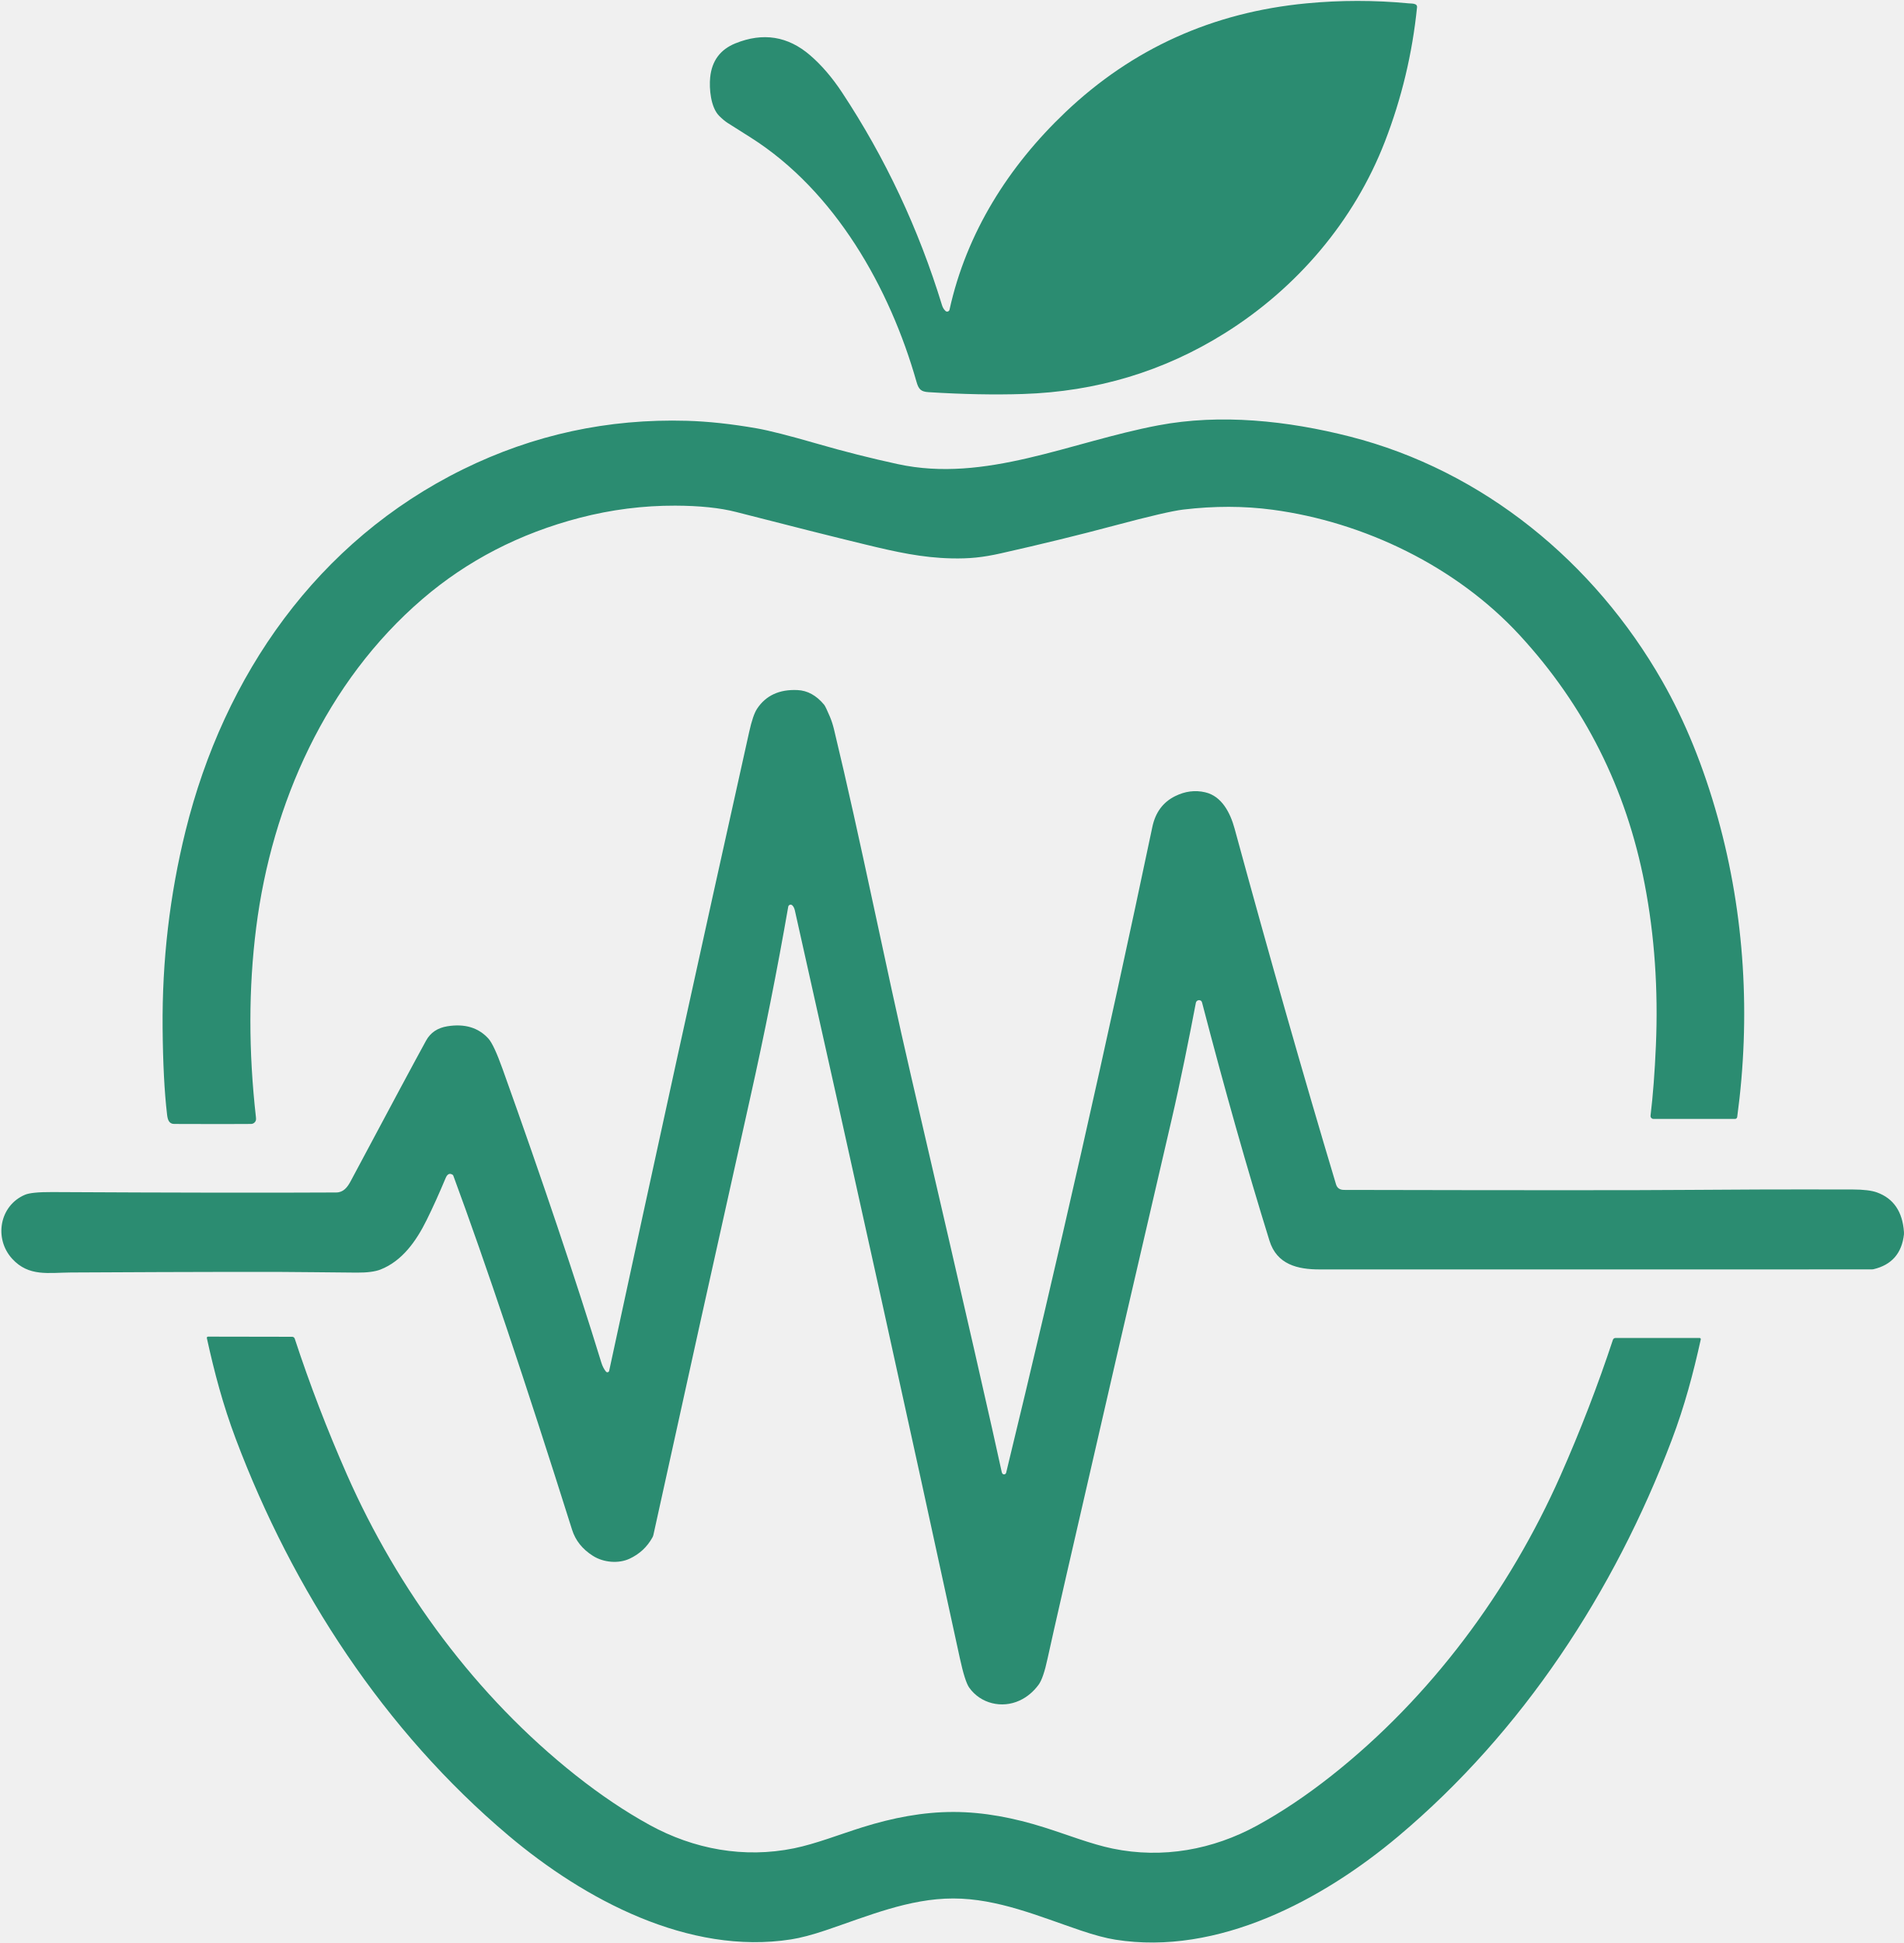
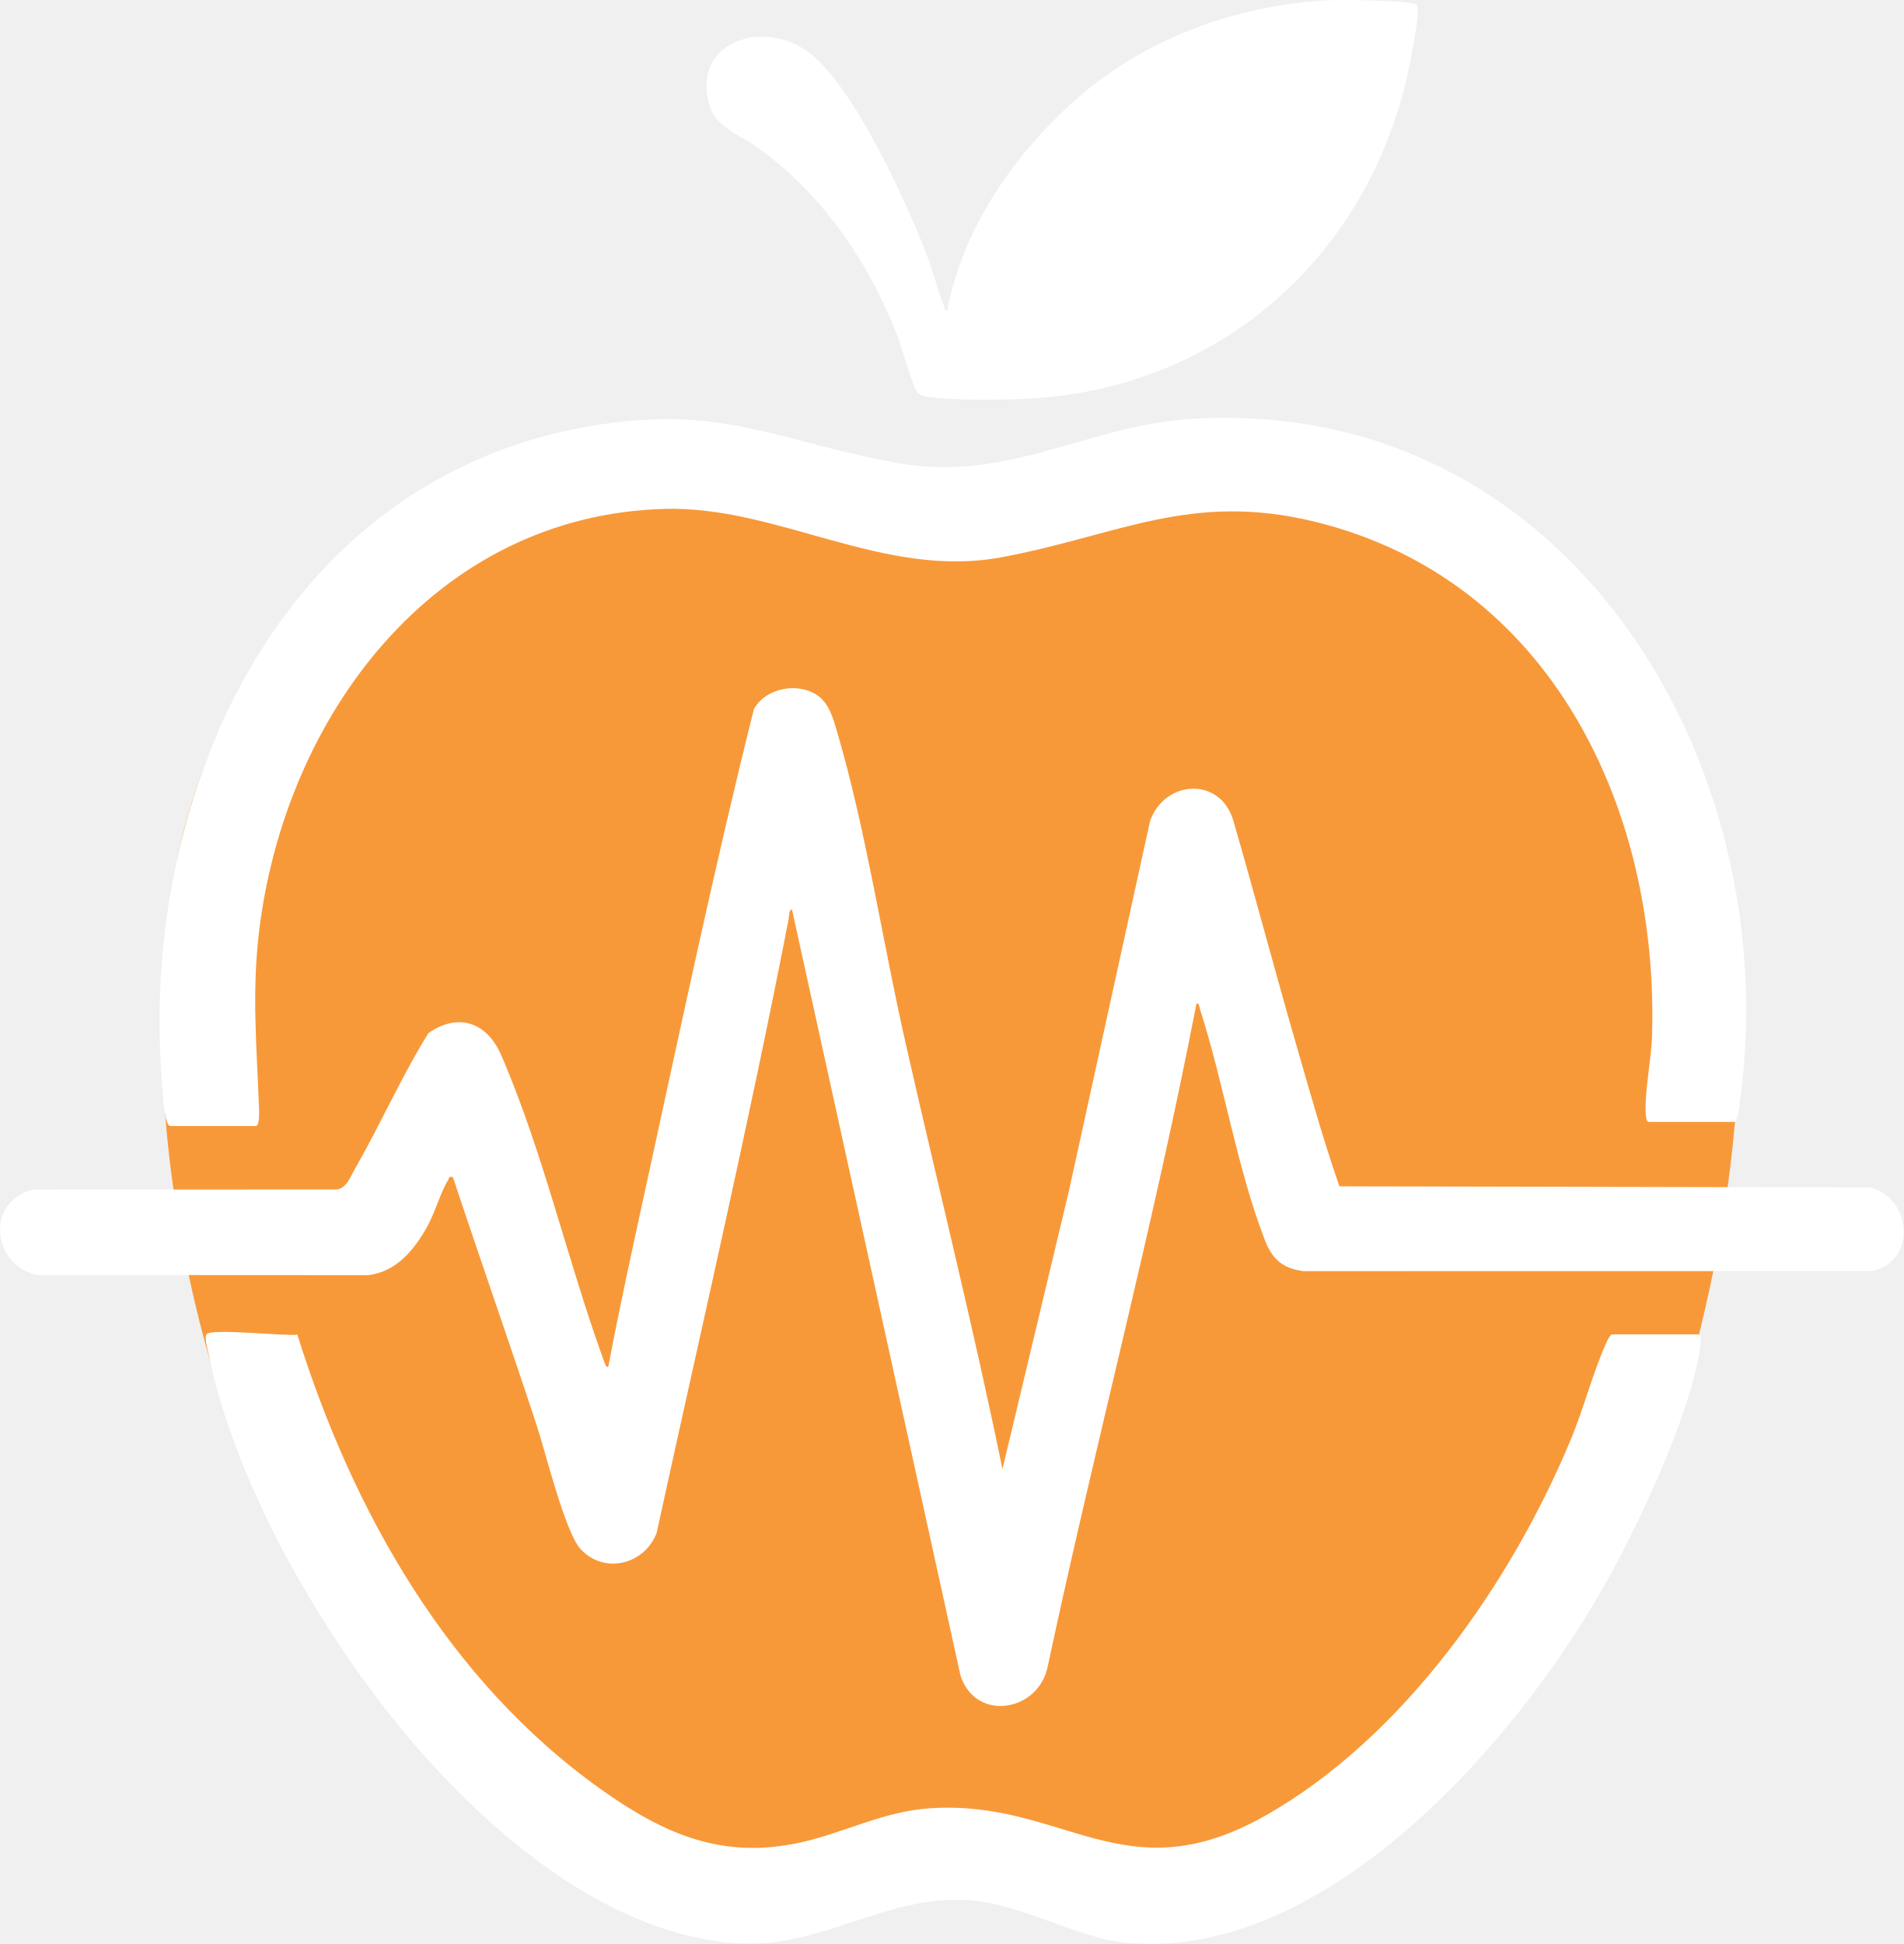
- <svg xmlns="http://www.w3.org/2000/svg" version="1.1" viewBox="0.00 0.00 930.00 949.00">
-   <path fill="#2B8C71" d="   M 691.46 2.15   A 1.34 1.34 0.0 0 1 692.17 3.47   Q 688.73 37.48 676.44 69.21   C 661.43 107.97 633.48 140.70 598.25 162.74   Q 553.53 190.73 499.60 192.44   Q 478.66 193.11 453.58 191.54   C 449.81 191.31 448.71 190.14 447.66 186.45   C 434.64 140.60 407.89 93.32 366.79 67.24   Q 366.50 67.05 355.47 60.08   Q 353.59 58.89 351.30 56.61   C 347.12 52.44 346.36 43.25 346.88 37.89   Q 348.07 25.68 359.23 21.17   Q 379.49 12.98 395.76 27.04   Q 404.08 34.22 411.33 45.19   Q 443.00 93.13 460.14 149.10   Q 460.65 150.77 461.84 151.88   A 1.18 1.18 0.0 0 0 463.80 151.27   C 472.09 113.64 492.70 81.14 520.40 54.81   Q 569.46 8.18 638.16 1.64   Q 662.99 -0.73 688.02 1.63   C 689.33 1.75 690.49 1.65 691.46 2.15   Z" />
-   <path fill="#2B8C71" d="   M 124.96 547.27   A 2.51 2.51 0.0 0 1 122.60 548.96   Q 112.43 549.07 85.07 548.96   C 82.49 548.95 81.88 546.75 81.61 544.42   Q 79.65 527.84 79.43 502.09   Q 79.00 452.89 90.63 405.85   C 109.46 329.75 155.05 264.24 226.16 229.23   Q 277.71 203.86 335.50 205.53   Q 351.05 205.97 369.56 209.20   Q 378.57 210.77 399.50 216.82   Q 418.82 222.41 438.52 226.68   C 481.35 235.97 522.47 215.95 565.76 207.75   C 596.13 201.99 628.90 205.46 659.34 213.22   C 724.59 229.86 778.80 274.67 811.93 332.67   Q 828.63 361.91 839.07 399.42   C 852.28 446.92 855.16 496.70 848.55 545.55   A 1.11 1.10 -86.1 0 1 847.46 546.51   L 807.65 546.50   A 1.44 1.43 3.5 0 1 806.22 544.89   Q 808.00 530.16 808.83 510.76   Q 810.60 469.43 803.33 431.70   Q 789.89 361.88 742.29 310.23   C 711.39 276.71 666.34 254.93 621.55 248.96   Q 600.74 246.18 578.00 248.88   Q 570.14 249.81 544.37 256.69   Q 518.67 263.56 488.98 270.24   C 479.96 272.27 473.46 272.92 464.75 272.72   C 450.37 272.40 437.76 269.60 422.78 265.97   Q 400.13 260.50 359.50 250.05   Q 347.73 247.03 329.84 246.97   Q 306.30 246.90 283.20 252.90   Q 239.21 264.35 206.33 292.59   C 159.30 332.98 132.77 392.53 125.12 453.16   Q 119.54 497.29 125.02 545.75   Q 125.14 546.76 124.96 547.27   Z" />
-   <path fill="#2B8C71" d="   M 930.00 601.76   L 930.00 602.87   Q 928.46 616.78 915.10 619.91   A 3.18 2.88 35.3 0 1 914.36 620.00   Q 650.84 619.99 644.72 620.01   C 633.80 620.05 623.69 617.61 620.08 605.98   Q 603.67 553.12 587.14 489.61   Q 586.98 488.99 586.49 488.71   A 1.61 1.60 -69.8 0 0 584.12 489.81   C 581.07 505.85 576.58 528.36 572.25 546.97   Q 544.95 664.21 520.93 769.17   Q 513.29 802.59 511.73 809.89   Q 509.62 819.75 507.30 822.87   Q 503.45 828.06 498.06 830.56   C 489.34 834.61 478.92 832.05 473.42 824.27   Q 471.31 821.28 468.82 809.77   Q 431.67 638.30 388.27 444.74   Q 387.88 442.98 386.96 442.16   A 1.18 1.17 -64.3 0 0 385.02 442.84   C 379.63 473.80 373.55 504.44 366.36 536.58   Q 341.72 646.85 319.17 749.63   A 4.54 4.48 65.9 0 1 318.71 750.86   Q 314.88 757.86 307.53 761.30   C 302.19 763.80 294.86 763.23 289.62 759.91   Q 281.92 755.04 279.43 747.15   Q 245.14 638.45 221.43 574.23   A 1.00 0.93 -86.2 0 0 221.03 573.74   C 219.34 572.69 218.32 573.84 217.66 575.42   Q 212.83 586.94 208.41 595.87   C 203.34 606.13 196.47 615.92 185.82 620.08   Q 181.89 621.61 174.32 621.57   Q 162.03 621.50 153.75 621.37   Q 130.71 621.00 34.60 621.51   C 23.75 621.57 14.06 623.68 5.95 614.81   C -3.01 605.01 -0.32 588.89 12.17 583.56   Q 15.42 582.17 25.52 582.23   Q 114.85 582.70 164.25 582.43   C 167.74 582.41 169.68 579.94 171.34 576.81   Q 200.51 522.09 208.12 508.25   Q 211.32 502.42 218.50 501.26   Q 231.22 499.21 238.54 507.24   Q 241.21 510.16 245.50 522.15   Q 274.79 603.96 293.73 665.53   Q 294.55 668.17 295.99 669.92   A 0.89 0.89 0.0 0 0 297.55 669.54   Q 329.83 519.65 365.95 357.44   Q 367.78 349.21 369.80 346.16   Q 376.23 336.46 389.48 337.04   Q 396.85 337.35 402.55 344.20   Q 403.26 345.06 405.35 350.00   Q 406.56 352.88 407.35 356.13   C 420.51 410.71 432.07 469.80 445.07 525.83   Q 466.00 616.02 475.80 658.97   Q 486.76 707.01 489.27 718.84   Q 489.54 720.14 490.46 720.12   A 1.06 1.05 -83.9 0 0 491.46 719.31   Q 529.32 563.41 562.87 403.90   Q 565.11 393.25 574.02 388.85   Q 581.30 385.24 588.72 386.98   C 596.85 388.88 600.96 397.08 603.04 404.69   Q 628.80 499.20 652.58 578.43   Q 653.40 581.17 656.50 581.18   Q 788.77 581.47 825.00 581.17   C 843.46 581.01 869.68 580.89 904.98 580.97   Q 912.91 580.99 916.83 582.41   Q 928.96 586.81 930.00 601.76   Z" />
-   <path fill="#2B8C71" d="   M 465.69 885.00   C 480.64 885.01 495.38 887.92 509.99 892.52   C 521.07 896.00 532.91 900.71 543.50 902.89   C 567.84 907.91 592.43 903.47 614.11 891.59   Q 632.00 881.79 650.33 867.32   C 698.87 828.97 737.23 777.14 762.22 720.73   Q 776.79 687.80 787.83 654.40   A 1.33 1.32 9.1 0 1 789.09 653.49   L 830.18 653.49   A 0.58 0.58 0.0 0 1 830.75 654.20   C 827.08 670.79 822.87 686.72 816.51 703.49   C 788.46 777.47 743.73 845.79 683.08 896.82   C 645.92 928.08 594.82 955.32 544.80 947.37   Q 537.89 946.27 527.91 942.89   C 507.65 936.04 487.33 927.27 465.65 927.25   C 443.97 927.23 423.63 935.96 403.37 942.78   Q 393.38 946.14 386.46 947.23   C 336.43 955.09 285.38 927.76 248.28 896.43   C 187.72 845.29 143.11 776.89 115.19 702.86   C 108.86 686.08 104.68 670.14 101.04 653.55   A 0.58 0.58 0.0 0 1 101.61 652.84   L 142.70 652.91   A 1.33 1.32 -9.0 0 1 143.96 653.82   Q 154.94 687.24 169.45 720.20   C 194.34 776.65 232.61 828.55 281.08 866.99   Q 299.38 881.49 317.25 891.32   C 338.91 903.24 363.50 907.73 387.84 902.75   C 398.44 900.59 410.29 895.90 421.37 892.44   C 435.99 887.87 450.74 884.99 465.69 885.00   Z" />
+ <svg xmlns="http://www.w3.org/2000/svg" id="Layer_1" data-name="Layer 1" viewBox="0 0 965.21 985.49">
+   <defs>
+     <style>
+       .cls-1 {
+         fill: #fff;
+       }
+ 
+       .cls-2 {
+         fill: #f89939;
+       }
+     </style>
+   </defs>
+   <path class="cls-2" d="M328.68,213.8c48.59-2.39,79.65,13.61,124.46,22,45.53,8.53,79.43-8.76,122.24-17.65,120.4-25.02,236.31,49.83,281.2,160.04,40.12,98.5,26.8,223.14-1.83,323.35-30.21,105.73-131.59,258.38-247.03,280.15-46.81,8.83-64.01-9.16-105.01-17.63-49.77-10.28-80.32,22.25-126.73,20.05-97.17-4.61-187.99-114.16-229.91-193.7-53.5-101.53-81.03-256.84-53.02-368.95,29.48-112.11,115.15-201.73,235.63-207.66Z" />
+   <g>
+     <path class="cls-1" d="M508.26,744.81l33.66-140.84,41.18-187.71c7.38-20.96,35.6-22.75,42.21-.31,10.86,37.37,20.75,75.02,31.57,112.4,7.07,24.41,13.91,49.14,22.25,73.04l268.72.57c21.64,4.87,24.24,37.95,1.1,42.4l-287.97.04c-10.54-1.33-15.84-5.98-19.59-15.62-14.22-36.54-20.88-79.79-32.98-117.21-.35-1.09-.26-3.13-1.75-2.88-21.79,112.81-51.51,223.89-75.47,336.24-4.65,22.76-36.34,28.29-44.18,4.51l-85.45-388.39c-1.6-.02-1.45,3.64-1.72,5-20.25,104.19-44.3,207.45-66.92,311.12-6.2,15.95-26.5,21.16-38.57,8.08-7.83-8.49-17.77-49.17-22.23-62.7-13.85-42.05-28.55-83.82-42.49-125.82-2.38-.49-1.66.26-2.32,1.32-3.94,6.26-6.62,16.43-10.59,23.55-6.66,11.93-15.58,23.11-30.07,24.83l-167.68-.08c-23.32-4.86-26.4-37.57-2.07-43.32l152.21-.04c6.24.6,8.3-6.03,11.01-10.74,12.93-22.48,23.38-46.47,37.12-68.53,14.89-10.45,29.5-5.67,36.74,10.88,21.03,48.11,33.83,104.67,51.85,154.26.43,1.18,1.09,4.17,2.54,4.18,6.11-32.23,13.2-64.28,20.19-96.33,17.27-79.18,34.06-158.87,53.72-237.32,6.21-10.93,22.87-13.79,32.71-6.51,5.44,4.03,7.46,11.37,9.31,17.62,14.65,49.61,23.19,106.8,34.77,157.88,16.35,72.14,34.42,144.03,49.22,216.45Z" />
+     <path class="cls-1" d="M86.19,570.82c-2.62-.8-3.32-12.91-3.61-16.06-13.96-148.34,57.91-312,217.3-338.86,66.78-11.25,95.26,8.16,155.51,18.87,55.49,9.87,96.07-18.95,147.58-22.35,190.84-12.59,303.67,173.44,279.04,347.39-.41,2.89-.59,7.01-2.46,8.94h-43.5c-1.42,0-1.6-3.48-1.65-4.66-.49-11.08,2.9-27.43,3.25-39.32,3.42-115.3-51.8-230.99-170.72-260.23-63.51-15.61-100.38,7.14-159.52,18.02-59.83,11-112.93-26.23-170.62-24.58-116.95,3.35-192.31,105.43-205.41,214.06-3.77,31.29-1.21,58.05-.09,88.89.07,1.89.51,9.89-1.59,9.89h-43.5Z" />
+     <path class="cls-1" d="M860.91,676.46c1.84.56,1.5,2.95,1.34,4.37-3.56,32.32-29.06,86.59-44.82,115.79-43.79,81.12-142.25,196.56-244.44,188.46-27.15-2.15-54.07-19.95-81.79-21.78-42.98-2.84-74.39,24.81-118.11,21.79-122.95-8.49-244.8-187.5-267.24-298.27-.5-2.49-2.39-8.61-1.1-10.44,2.23-3.15,39.87,1.08,46.02.21,27.99,89.46,76.55,175.59,154.14,230.63,31.9,22.63,61.7,35.77,101.83,26.61,21.86-4.99,41.31-15.56,64.69-17.14,68-4.58,98.3,44.12,169.7,3.98,70.23-39.48,125.23-118.31,155.53-191.44,6.45-15.58,11.35-34.65,18.11-49.22.43-.93,1.85-3.57,2.64-3.57h43.5Z" />
+     <path class="cls-1" d="M718.28,2.46c2.51,2.34-4.17,33.81-5.46,39.12-22.4,91.86-97.24,156.11-192.62,160.56-14.53.68-36.6.98-50.73-1.14-1.51-.23-3.16-.89-4.25-1.96-2.23-2.2-8.06-23.13-10.05-28.27-14.8-38.16-37.63-71.73-70.88-95.87-8.62-6.26-21.23-10.27-24.47-21.1-9.63-32.1,25.78-44.05,48.94-28.22,23.46,16.03,52.14,79.29,62.23,106.59,2.79,7.54,4.69,15.99,7.76,23.32.41.99.1,2.37,1.53,2.07,7.58-41.42,33.73-79.1,64.72-106.7C580.33,19.38,627.26,2.38,674.44.09c5.84-.28,41.29-.01,43.84,2.36Z" />
+   </g>
</svg>
